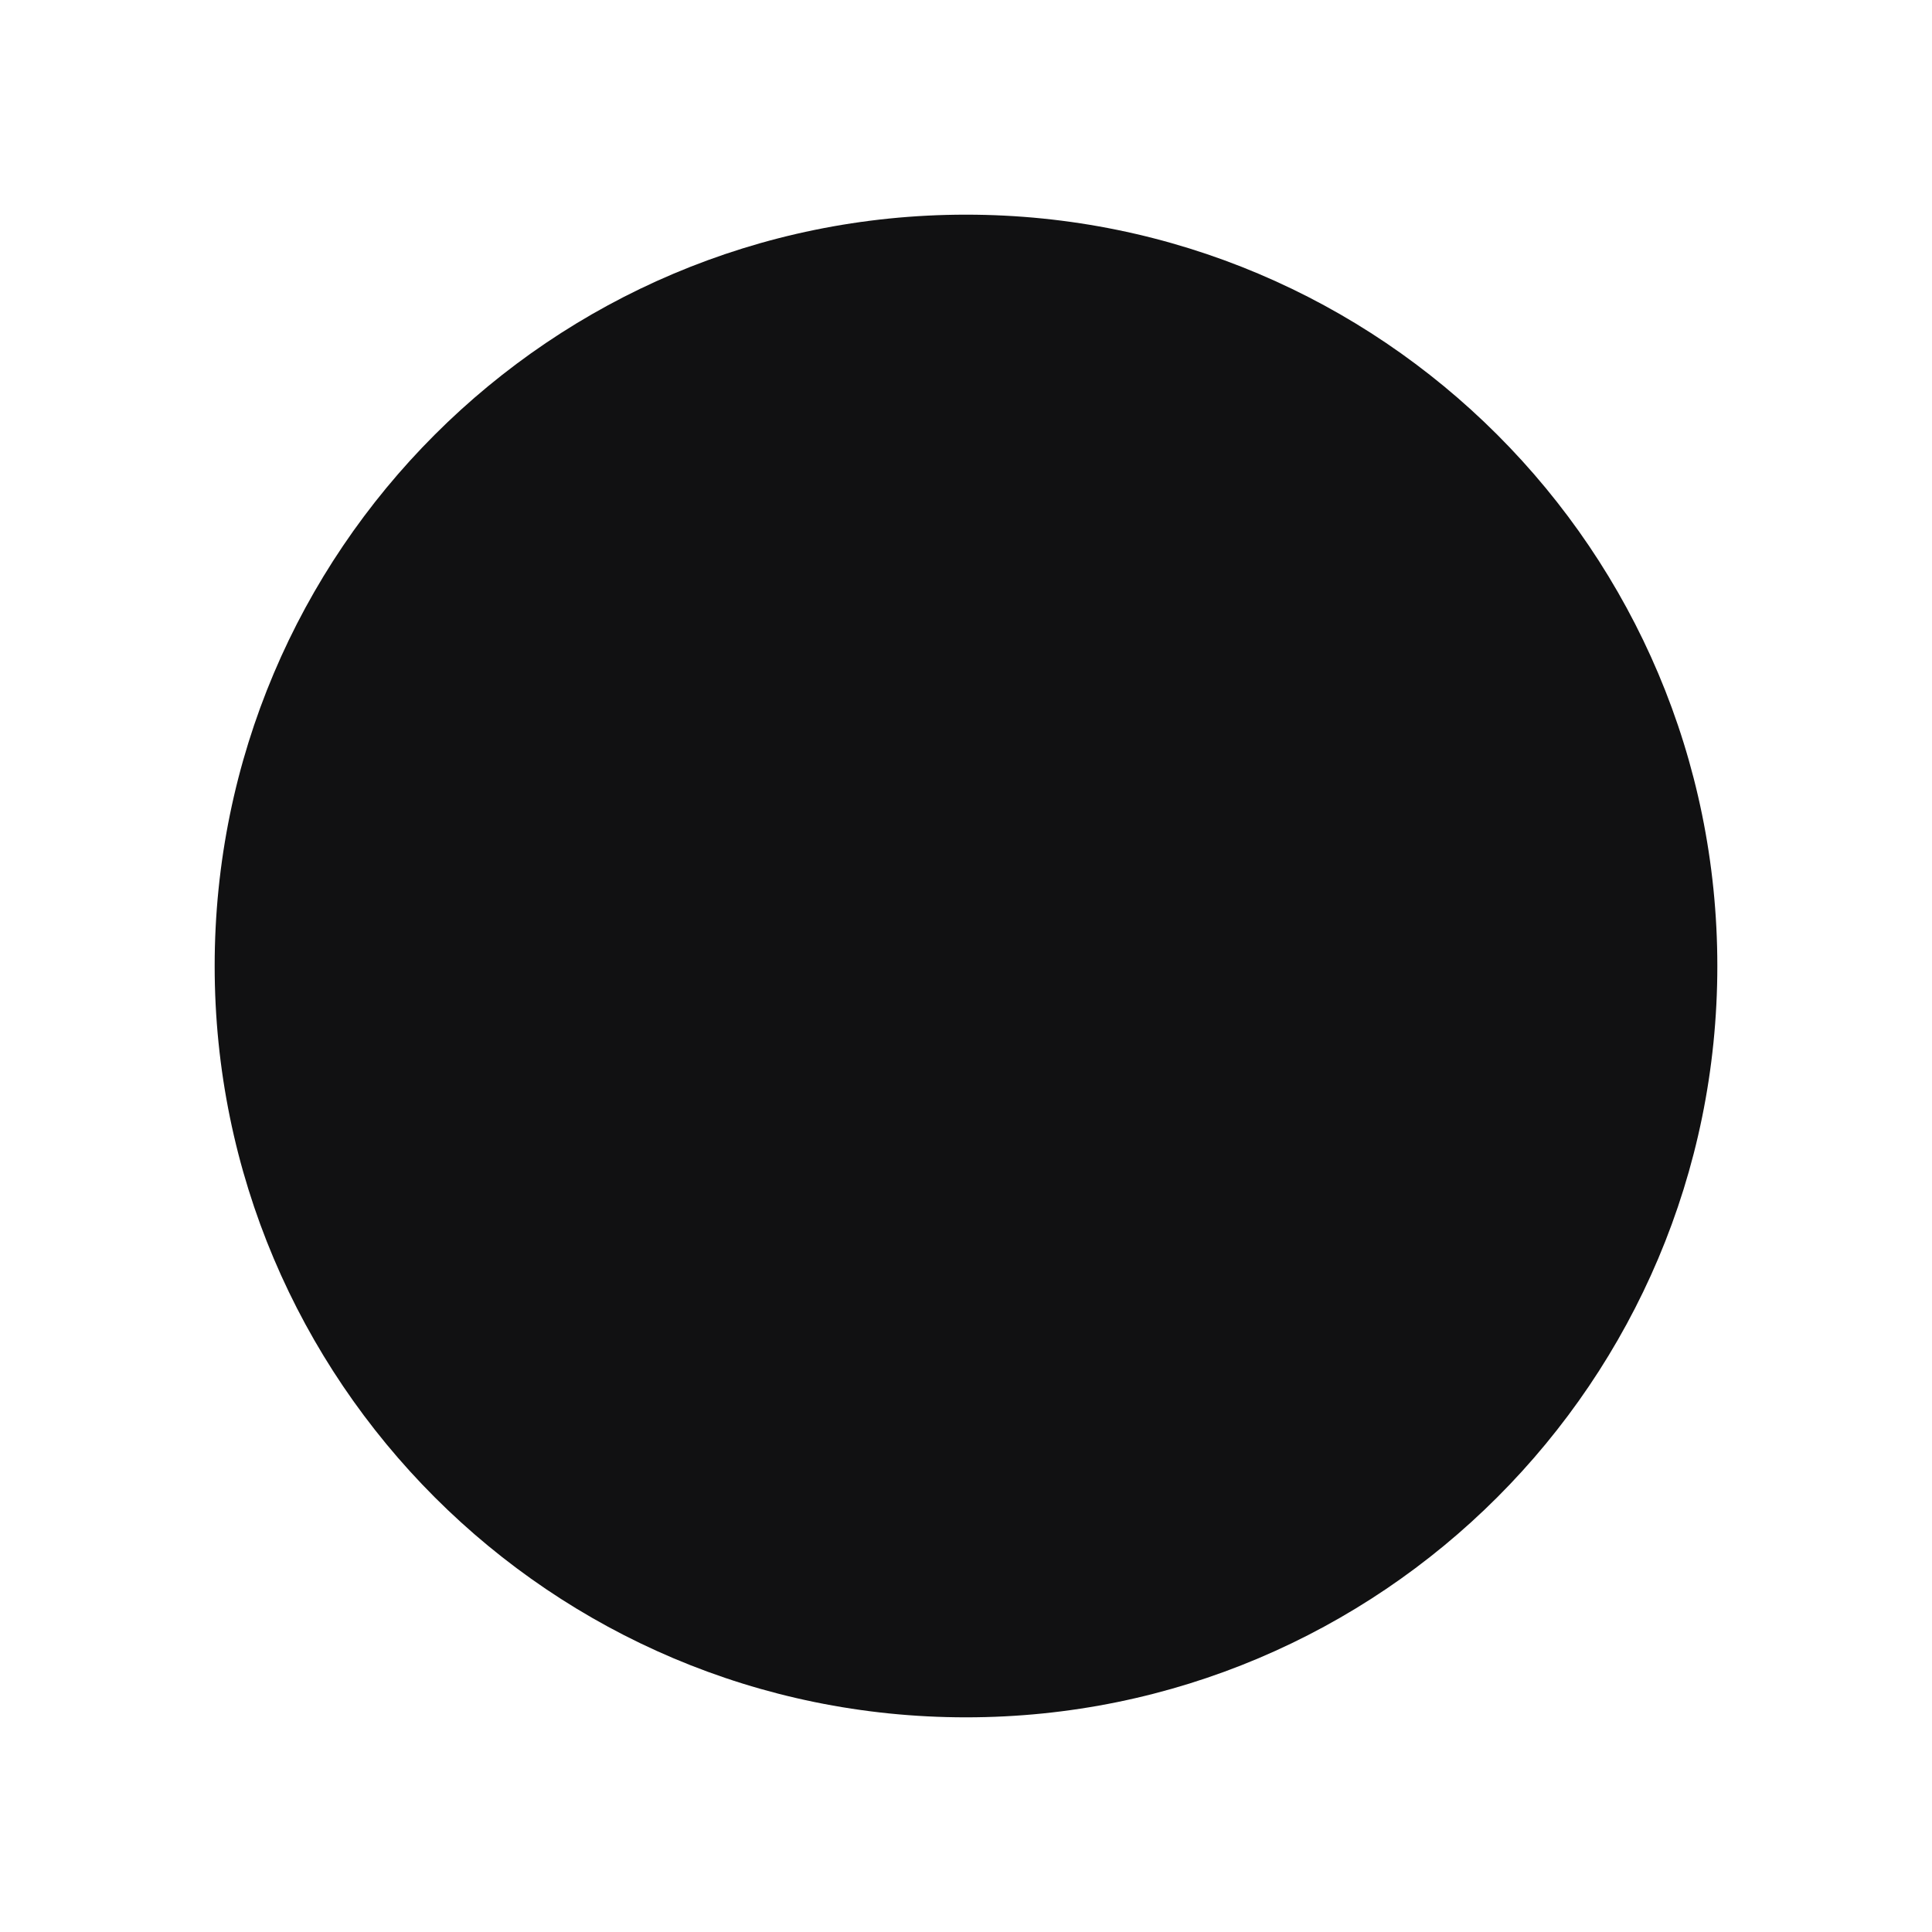
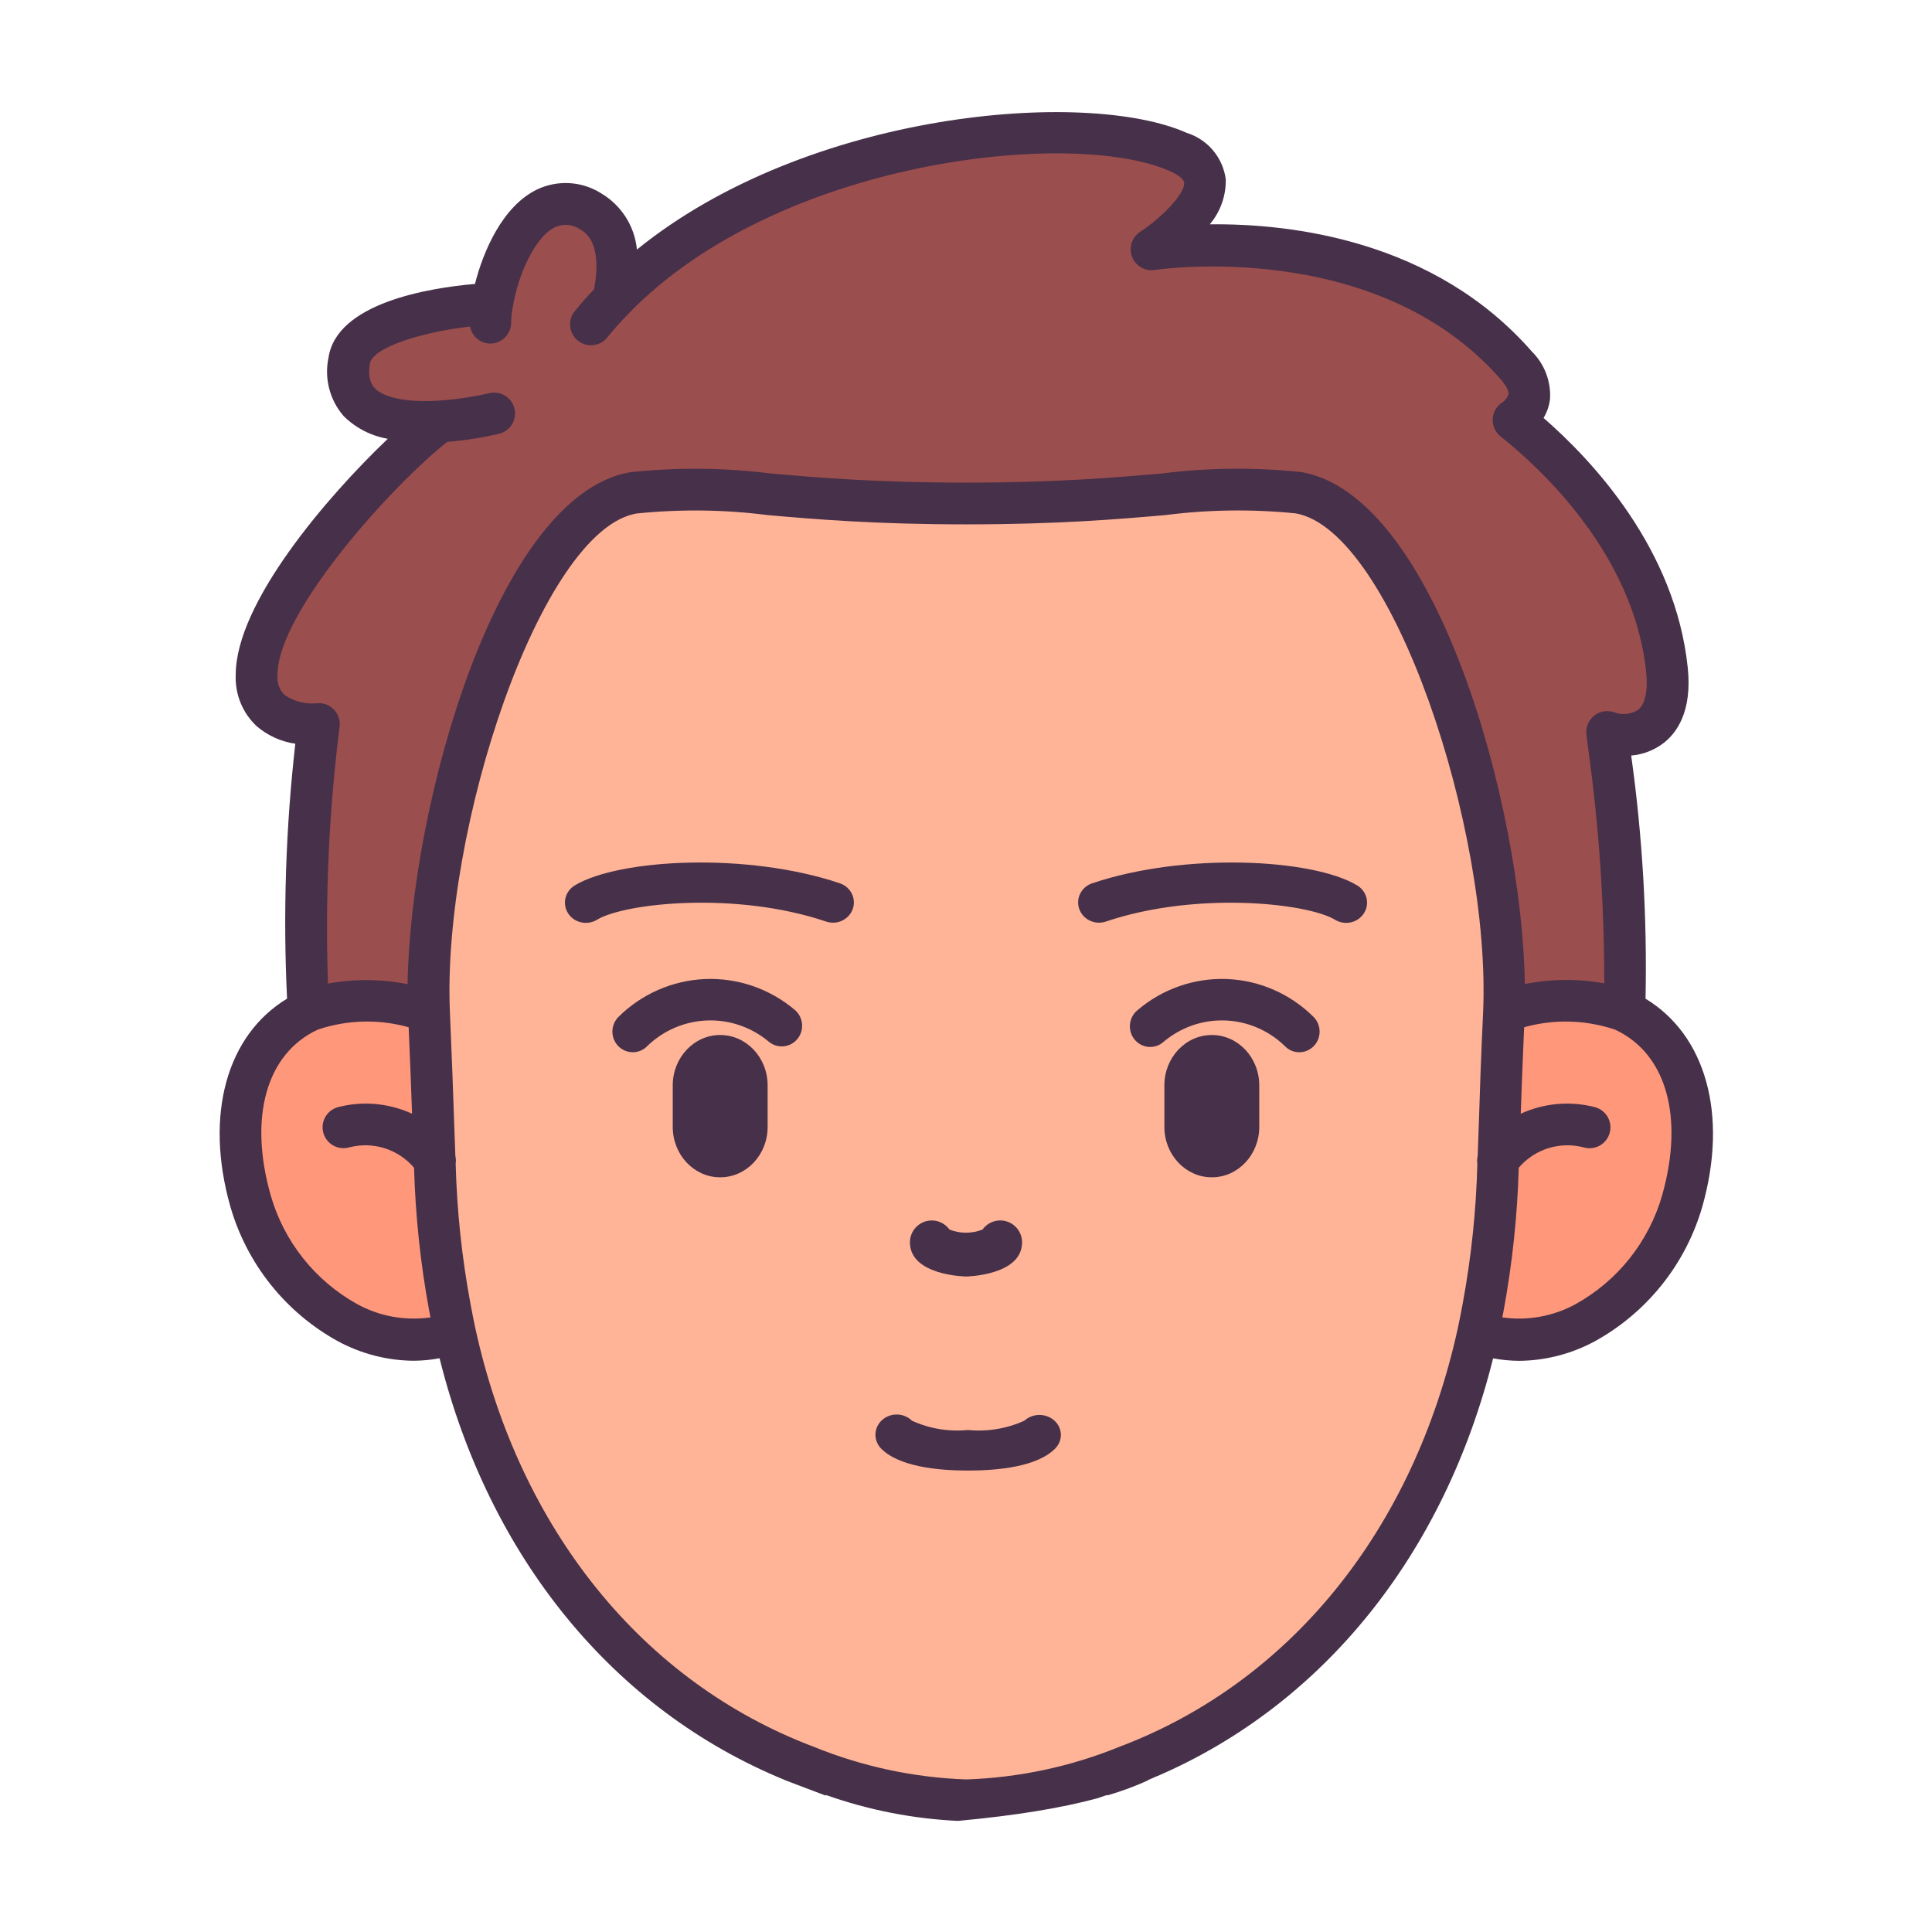
- <svg xmlns="http://www.w3.org/2000/svg" width="45" height="45" viewBox="0 0 45 45" fill="none">
-   <path d="M40 22.5C40 12.835 32.165 5 22.5 5C12.835 5 5 12.835 5 22.5C5 32.165 12.835 40 22.5 40C32.165 40 40 32.165 40 22.5Z" fill="#111112" />
+ <svg xmlns="http://www.w3.org/2000/svg" width="448" height="448" viewBox="0 0 448 448" fill="none">
+   <path d="M142.604 68.792C179.306 30.693 249.756 23.898 273.579 34.527C290.526 42.05 267.381 57.144 267.381 57.144C267.381 57.144 320.836 48.553 351.873 84.031C357.296 90.195 354.633 94.32 351.292 96.796C355.505 100.145 383.491 122.421 386.832 154.793C388.478 170.47 377.584 170.955 372.984 169.256C373.662 175.177 378.649 209.636 376.858 234H72.105C70.856 211.779 71.634 189.491 74.429 167.412C74.429 167.412 60 168.917 60 155.958C60 137.709 91.376 105.241 102.367 97.135C92.005 97.766 79.513 95.922 81.45 83.012C83.193 71.413 114.472 69.763 114.472 69.763H114.569C116.36 58.745 124.301 40.934 137.471 48.359C146.913 53.698 142.604 68.792 142.604 68.792Z" fill="#9B4E4E" />
+   <path d="M349.075 235.07C353.848 231.663 369.14 230.641 377.078 234.34C391.298 240.959 396.46 258.189 390.665 278.632C384.967 298.928 363.783 316.499 343.037 309.392C335.829 300.476 336.862 281.649 337.349 268.839C337.689 260.136 340.241 243.738 349.075 235.07Z" fill="#FF977B" />
+   <path d="M111.79 272.489C112.277 285.29 112.55 304.735 105.031 309.392C84.257 316.499 63.044 298.928 57.338 278.632C51.535 258.189 56.704 240.959 70.944 234.34C78.893 230.641 94.205 231.663 98.984 235.07C106.837 246.02 111.29 259.032 111.79 272.489Z" fill="#FF977B" />
+   <path d="M101.416 269.005C101.077 260.304 100.787 249.755 100.11 235.026C98.272 194.532 119.649 118.747 147.458 113.788C168.496 111.066 180.635 116.268 224.5 116.268C268.365 116.268 280.504 111.066 301.542 113.788C329.351 118.747 350.728 194.532 348.89 235.026C348.213 249.755 347.923 260.304 347.584 269.005C347.325 280.455 346.161 291.866 344.102 303.131C343.715 305.221 343.328 307.263 342.893 309.256C330.995 363.749 296.899 396.66 261.594 410.076C249.796 414.911 237.235 417.594 224.5 418C211.765 417.594 199.204 414.911 187.406 410.076C152.1 396.66 118.005 363.749 106.107 309.256C105.672 307.263 105.285 305.221 104.898 303.131C102.839 291.866 101.675 280.455 101.416 269.005Z" fill="#FFB497" />
+   <path d="M224 296C223.874 296 211 295.787 211 288.082C211 287.009 211.339 285.963 211.969 285.096C212.598 284.228 213.486 283.583 214.503 283.253C215.521 282.923 216.617 282.925 217.634 283.259C218.65 283.594 219.535 284.243 220.161 285.113C222.626 286.091 225.369 286.091 227.834 285.113C228.459 284.241 229.344 283.59 230.361 283.254C231.377 282.919 232.474 282.915 233.493 283.245C234.512 283.574 235.401 284.22 236.031 285.088C236.661 285.956 237 287.003 237 288.077C237 295.787 224.126 296 224 296Z" fill="#473049" />
+   <path d="M224.445 341C217.483 341 208.325 340.097 204.218 335.799C203.371 334.875 202.937 333.67 203.007 332.444C203.078 331.217 203.649 330.066 204.597 329.236C205.545 328.406 206.796 327.963 208.081 328.002C209.367 328.042 210.585 328.56 211.476 329.446C215.51 331.287 219.997 332.031 224.445 331.595C228.928 332.034 233.452 331.289 237.522 329.441C238.456 328.59 239.694 328.11 240.985 328.101C242.276 328.091 243.522 328.552 244.47 329.39C245.391 330.206 245.939 331.336 245.995 332.536C246.051 333.735 245.611 334.907 244.77 335.799C240.664 340.107 231.451 341 224.445 341Z" fill="#473049" />
+   <path d="M301.291 244C300.653 244.001 300.022 243.87 299.435 243.614C298.849 243.357 298.321 242.982 297.882 242.511C294.122 238.889 289.185 236.795 284.009 236.628C278.832 236.46 273.775 238.23 269.795 241.601C269.322 242.019 268.772 242.337 268.176 242.535C267.581 242.734 266.953 242.81 266.328 242.759C265.703 242.707 265.095 242.529 264.539 242.236C263.983 241.942 263.49 241.539 263.089 241.049C262.688 240.559 262.388 239.992 262.205 239.383C262.022 238.773 261.961 238.133 262.024 237.498C262.088 236.864 262.276 236.25 262.576 235.69C262.877 235.131 263.284 234.638 263.774 234.241C269.577 229.289 276.988 226.716 284.557 227.025C292.126 227.334 299.31 230.503 304.704 235.912C305.339 236.591 305.764 237.445 305.926 238.367C306.089 239.289 305.982 240.239 305.618 241.1C305.255 241.961 304.651 242.695 303.882 243.21C303.113 243.726 302.212 244 301.291 244Z" fill="#473049" />
+   <path d="M254.842 213.957C253.698 213.956 252.591 213.563 251.717 212.847C250.843 212.131 250.259 211.139 250.068 210.045C249.877 208.952 250.091 207.829 250.673 206.874C251.255 205.919 252.167 205.195 253.248 204.829C274.753 197.57 304.417 199.138 314.634 205.271C315.187 205.59 315.668 206.012 316.051 206.514C316.433 207.015 316.709 207.585 316.862 208.191C317.014 208.796 317.041 209.426 316.94 210.041C316.839 210.657 316.612 211.247 316.274 211.777C315.935 212.307 315.49 212.766 314.966 213.128C314.442 213.49 313.849 213.747 313.221 213.885C312.593 214.022 311.944 214.037 311.31 213.928C310.676 213.82 310.071 213.59 309.53 213.253C303.127 209.417 277.482 206.595 256.437 213.694C255.925 213.868 255.385 213.957 254.842 213.957Z" fill="#473049" />
+   <path d="M146.725 244C145.801 244 144.897 243.726 144.125 243.21C143.353 242.695 142.748 241.961 142.383 241.101C142.018 240.24 141.911 239.289 142.074 238.367C142.237 237.445 142.663 236.592 143.3 235.913C148.713 230.503 155.922 227.334 163.518 227.025C171.114 226.716 178.55 229.289 184.374 234.242C185.307 235.063 185.885 236.222 185.985 237.47C186.084 238.719 185.697 239.957 184.907 240.919C184.117 241.882 182.986 242.493 181.756 242.62C180.527 242.747 179.298 242.382 178.331 241.601C174.339 238.228 169.263 236.458 164.068 236.625C158.873 236.793 153.919 238.887 150.146 242.511C149.705 242.981 149.174 243.355 148.586 243.611C147.999 243.867 147.365 244 146.725 244Z" fill="#473049" />
+   <path d="M193.158 213.957C192.615 213.957 192.075 213.868 191.563 213.694C170.518 206.59 144.873 209.414 138.47 213.252C137.929 213.59 137.324 213.82 136.69 213.928C136.056 214.037 135.406 214.022 134.779 213.884C134.151 213.747 133.558 213.49 133.034 213.128C132.51 212.766 132.065 212.306 131.726 211.775C131.388 211.245 131.161 210.655 131.06 210.038C130.959 209.422 130.986 208.793 131.138 208.187C131.291 207.581 131.567 207.01 131.949 206.508C132.332 206.007 132.813 205.584 133.366 205.265C143.588 199.156 173.232 197.559 194.752 204.823C195.833 205.189 196.745 205.914 197.327 206.869C197.909 207.824 198.123 208.949 197.932 210.043C197.741 211.137 197.157 212.13 196.283 212.846C195.409 213.563 194.302 213.956 193.158 213.957Z" fill="#473049" />
+   <path d="M292 251.684C292 245.231 287.075 240 281 240C274.925 240 270 245.231 270 251.684V261.316C270 267.769 274.925 273 281 273C287.075 273 292 267.769 292 261.316V251.684Z" fill="#473049" />
+   <path d="M156 261.316C156 267.769 160.925 273 167 273C173.075 273 178 267.769 178 261.316V251.684C178 245.231 173.075 240 167 240C160.925 240 156 245.231 156 251.684V261.316Z" fill="#473049" />
+   <path fill-rule="evenodd" clip-rule="evenodd" d="M268.342 411.861C306.872 395.228 334.898 360.392 346.224 314.979C348.222 315.352 350.249 315.545 352.281 315.555C358.402 315.497 364.416 313.943 369.8 311.03C375.807 307.721 381.102 303.259 385.381 297.9C389.66 292.54 392.84 286.389 394.738 279.799C400.765 258.544 395.586 240.07 381.574 231.581C381.963 212.729 380.852 193.875 378.25 175.199C380.983 174.97 383.593 173.961 385.77 172.292C388.904 169.87 392.412 164.841 391.361 154.821C388.512 127.34 369.345 106.855 357.93 96.918C358.746 95.553 359.258 94.027 359.432 92.446C359.541 90.423 359.22 88.4 358.488 86.51C357.756 84.621 356.631 82.908 355.188 81.487C332.576 55.648 299.329 51.791 280.53 52.019C282.991 49.107 284.309 45.4 284.237 41.588C283.916 39.114 282.893 36.785 281.289 34.875C279.685 32.966 277.567 31.556 275.186 30.812C251.882 20.434 187.36 25.701 147.694 57.867C147.435 55.195 146.549 52.622 145.109 50.356C143.668 48.091 141.714 46.197 139.404 44.829C137.201 43.438 134.682 42.626 132.082 42.47C129.481 42.315 126.883 42.819 124.53 43.938C116.521 47.814 112.054 58.255 110.14 65.837C99.481 66.772 78.09 70.227 76.176 82.921C75.673 85.3 75.728 87.764 76.339 90.118C76.949 92.472 78.098 94.652 79.694 96.487C82.481 99.25 86.053 101.087 89.922 101.749C75.832 115.184 54.66 139.831 54.66 156.464C54.56 158.681 54.941 160.895 55.778 162.951C56.614 165.008 57.885 166.859 59.505 168.378C62.049 170.561 65.16 171.977 68.478 172.462C66.253 192.082 65.613 211.849 66.564 231.571C52.562 240.045 47.392 258.529 53.41 279.765C55.307 286.358 58.486 292.512 62.766 297.874C67.046 303.236 72.343 307.7 78.352 311.011C83.736 313.924 89.75 315.478 95.871 315.536C97.903 315.525 99.93 315.332 101.928 314.959C113.459 361.2 142.301 396.472 181.915 412.727C181.914 412.734 181.914 412.741 181.914 412.748C182.83 413.097 183.734 413.442 184.628 413.783C186.986 414.683 189.27 415.555 191.485 416.378C191.488 416.325 191.491 416.273 191.493 416.221C201.365 419.721 211.696 421.748 222.151 422.238C235.858 420.958 246.321 419.205 254.507 416.979C255.247 416.734 255.986 416.482 256.722 416.221C256.724 416.263 256.726 416.305 256.728 416.347C260.338 415.272 263.476 414.095 266.239 412.816C266.238 412.793 266.238 412.77 266.238 412.747C266.623 412.589 267.007 412.429 267.39 412.267C267.493 412.217 267.595 412.166 267.696 412.115C267.888 412.019 268.104 411.934 268.342 411.861ZM377.89 291.798C381.342 287.46 383.905 282.483 385.43 277.154C390.561 258.999 386.399 244.29 374.524 238.766C367.707 236.461 360.354 236.265 353.424 238.204C353.075 245.961 352.838 252.531 352.639 258.253C358.064 255.763 364.186 255.237 369.955 256.766C371.188 257.128 372.227 257.965 372.842 259.093C373.458 260.221 373.6 261.548 373.238 262.781C372.875 264.014 372.038 265.052 370.91 265.668C369.782 266.283 368.456 266.426 367.223 266.063C364.525 265.352 361.681 265.418 359.019 266.252C356.357 267.086 353.984 268.655 352.174 270.777C351.858 281.873 350.69 292.928 348.681 303.845C348.621 304.176 348.556 304.495 348.49 304.813C348.445 305.035 348.4 305.256 348.356 305.482C354.189 306.32 360.137 305.251 365.314 302.435C370.165 299.751 374.438 296.136 377.89 291.798ZM64.634 159.016C64.924 159.834 65.399 160.574 66.021 161.178C68.197 162.655 70.821 163.327 73.439 163.077C74.17 163.001 74.909 163.092 75.599 163.344C76.289 163.595 76.914 164.001 77.424 164.529C77.935 165.058 78.319 165.695 78.547 166.394C78.774 167.092 78.84 167.834 78.739 168.562C76.258 188.297 75.361 208.199 76.055 228.078C82.162 226.956 88.426 227.004 94.515 228.219C95.154 186.818 115.126 115 146.027 109.515C156.933 108.331 167.941 108.431 178.823 109.811L178.885 109.816C189.766 110.75 203.315 111.913 224.052 111.913C244.788 111.913 258.338 110.75 269.219 109.816L269.28 109.811C280.088 108.433 291.02 108.322 301.853 109.481C332.968 114.971 352.94 186.794 353.589 228.185C359.661 226.972 365.908 226.918 372 228.025C372.031 209.724 370.773 191.444 368.235 173.319L367.862 170.291C367.767 169.469 367.885 168.637 368.203 167.873C368.521 167.109 369.03 166.439 369.68 165.928C370.331 165.416 371.102 165.08 371.919 164.95C372.736 164.821 373.573 164.904 374.35 165.189C375.242 165.519 376.199 165.64 377.145 165.542C378.092 165.445 379.003 165.132 379.81 164.627C381.496 163.31 382.174 160.165 381.714 155.805C378.88 128.454 357.16 108.507 347.954 101.196C347.372 100.734 346.904 100.143 346.587 99.471C346.27 98.798 346.112 98.062 346.125 97.318C346.138 96.575 346.322 95.844 346.663 95.183C347.003 94.523 347.492 93.949 348.09 93.507C348.898 93.039 349.507 92.291 349.8 91.404C349.853 91.114 349.785 89.99 347.915 87.868C319.039 54.926 268.277 62.523 267.769 62.605C266.675 62.774 265.556 62.563 264.599 62.008C263.642 61.452 262.903 60.585 262.507 59.552C262.111 58.519 262.08 57.381 262.42 56.328C262.761 55.274 263.451 54.37 264.377 53.763C269.372 50.498 274.794 44.931 274.586 42.363C274.523 41.583 273.253 40.551 271.262 39.674C248.858 29.693 180.398 36.835 145.659 72.814C143.862 74.65 142.239 76.477 140.814 78.25C140.008 79.252 138.838 79.892 137.56 80.031C136.282 80.169 135.001 79.795 134 78.989C132.998 78.183 132.357 77.013 132.219 75.735C132.08 74.457 132.455 73.176 133.261 72.174C134.603 70.498 136.124 68.802 137.733 67.106C138.309 64.306 139.55 56.031 134.656 53.269C133.811 52.655 132.818 52.276 131.779 52.17C130.74 52.064 129.691 52.236 128.74 52.668C123.934 54.979 120.082 63.928 118.9 71.196C118.674 72.393 118.55 73.607 118.527 74.825C118.527 76.11 118.016 77.342 117.108 78.251C116.199 79.159 114.967 79.67 113.682 79.67C112.563 79.661 111.483 79.259 110.63 78.535C109.777 77.81 109.206 76.809 109.016 75.707C97.606 77.039 86.327 80.595 85.76 84.365C85.193 88.132 86.437 89.494 86.844 89.941L86.845 89.941C88.967 92.267 94.384 93.338 101.608 92.906C105.613 92.654 109.59 92.069 113.498 91.157C114.731 90.874 116.027 91.085 117.107 91.744C118.188 92.404 118.967 93.46 119.278 94.687C119.59 95.914 119.409 97.214 118.774 98.309C118.139 99.404 117.101 100.208 115.881 100.547C111.885 101.491 107.823 102.131 103.73 102.461C91.516 111.976 64.35 141.788 64.35 156.464C64.247 157.325 64.344 158.199 64.634 159.016ZM70.301 291.794C73.754 296.134 78.029 299.75 82.882 302.435C88.054 305.254 94 306.324 99.83 305.482C99.785 305.252 99.738 305.026 99.692 304.801C99.628 304.492 99.564 304.184 99.505 303.864C97.497 292.942 96.329 281.883 96.012 270.782C94.206 268.663 91.839 267.095 89.182 266.258C86.526 265.422 83.687 265.351 80.992 266.054C79.764 266.409 78.445 266.265 77.322 265.651C76.2 265.038 75.366 264.006 75.001 262.78C74.637 261.555 74.772 260.234 75.377 259.108C75.982 257.981 77.007 257.139 78.231 256.766C84.001 255.237 90.122 255.763 95.547 258.253C95.348 252.531 95.111 245.956 94.762 238.204C87.834 236.263 80.482 236.458 73.667 238.761C61.791 244.29 57.62 258.999 62.761 277.144C64.286 282.476 66.848 287.454 70.301 291.794ZM109.055 302.105C109.433 304.126 109.811 306.107 110.232 308.045C120.46 354.713 149.046 390.062 188.644 405.033C199.92 409.632 211.92 412.201 224.091 412.621C236.278 412.212 248.297 409.648 259.59 405.048C299.198 390.072 327.784 354.723 338.031 308.055C338.453 306.117 338.831 304.136 339.209 302.101C341.174 291.456 342.3 280.673 342.576 269.852C342.486 269.254 342.511 268.644 342.649 268.055L342.935 260.138C343.148 253.195 343.419 245.036 343.904 234.885C345.832 192.53 322.871 123.018 300.463 119.045C290.388 118.026 280.23 118.161 270.186 119.447C259.111 120.402 245.322 121.589 224.129 121.589C202.937 121.589 189.148 120.416 178.072 119.447C167.946 118.152 157.704 118.029 147.549 119.079C125.368 123.004 102.398 192.516 104.336 234.876C104.782 245.026 105.067 253.185 105.305 260.128L105.591 268.05C105.729 268.637 105.753 269.246 105.663 269.842C105.948 280.669 107.082 291.456 109.055 302.105Z" fill="#473049" />
</svg>
